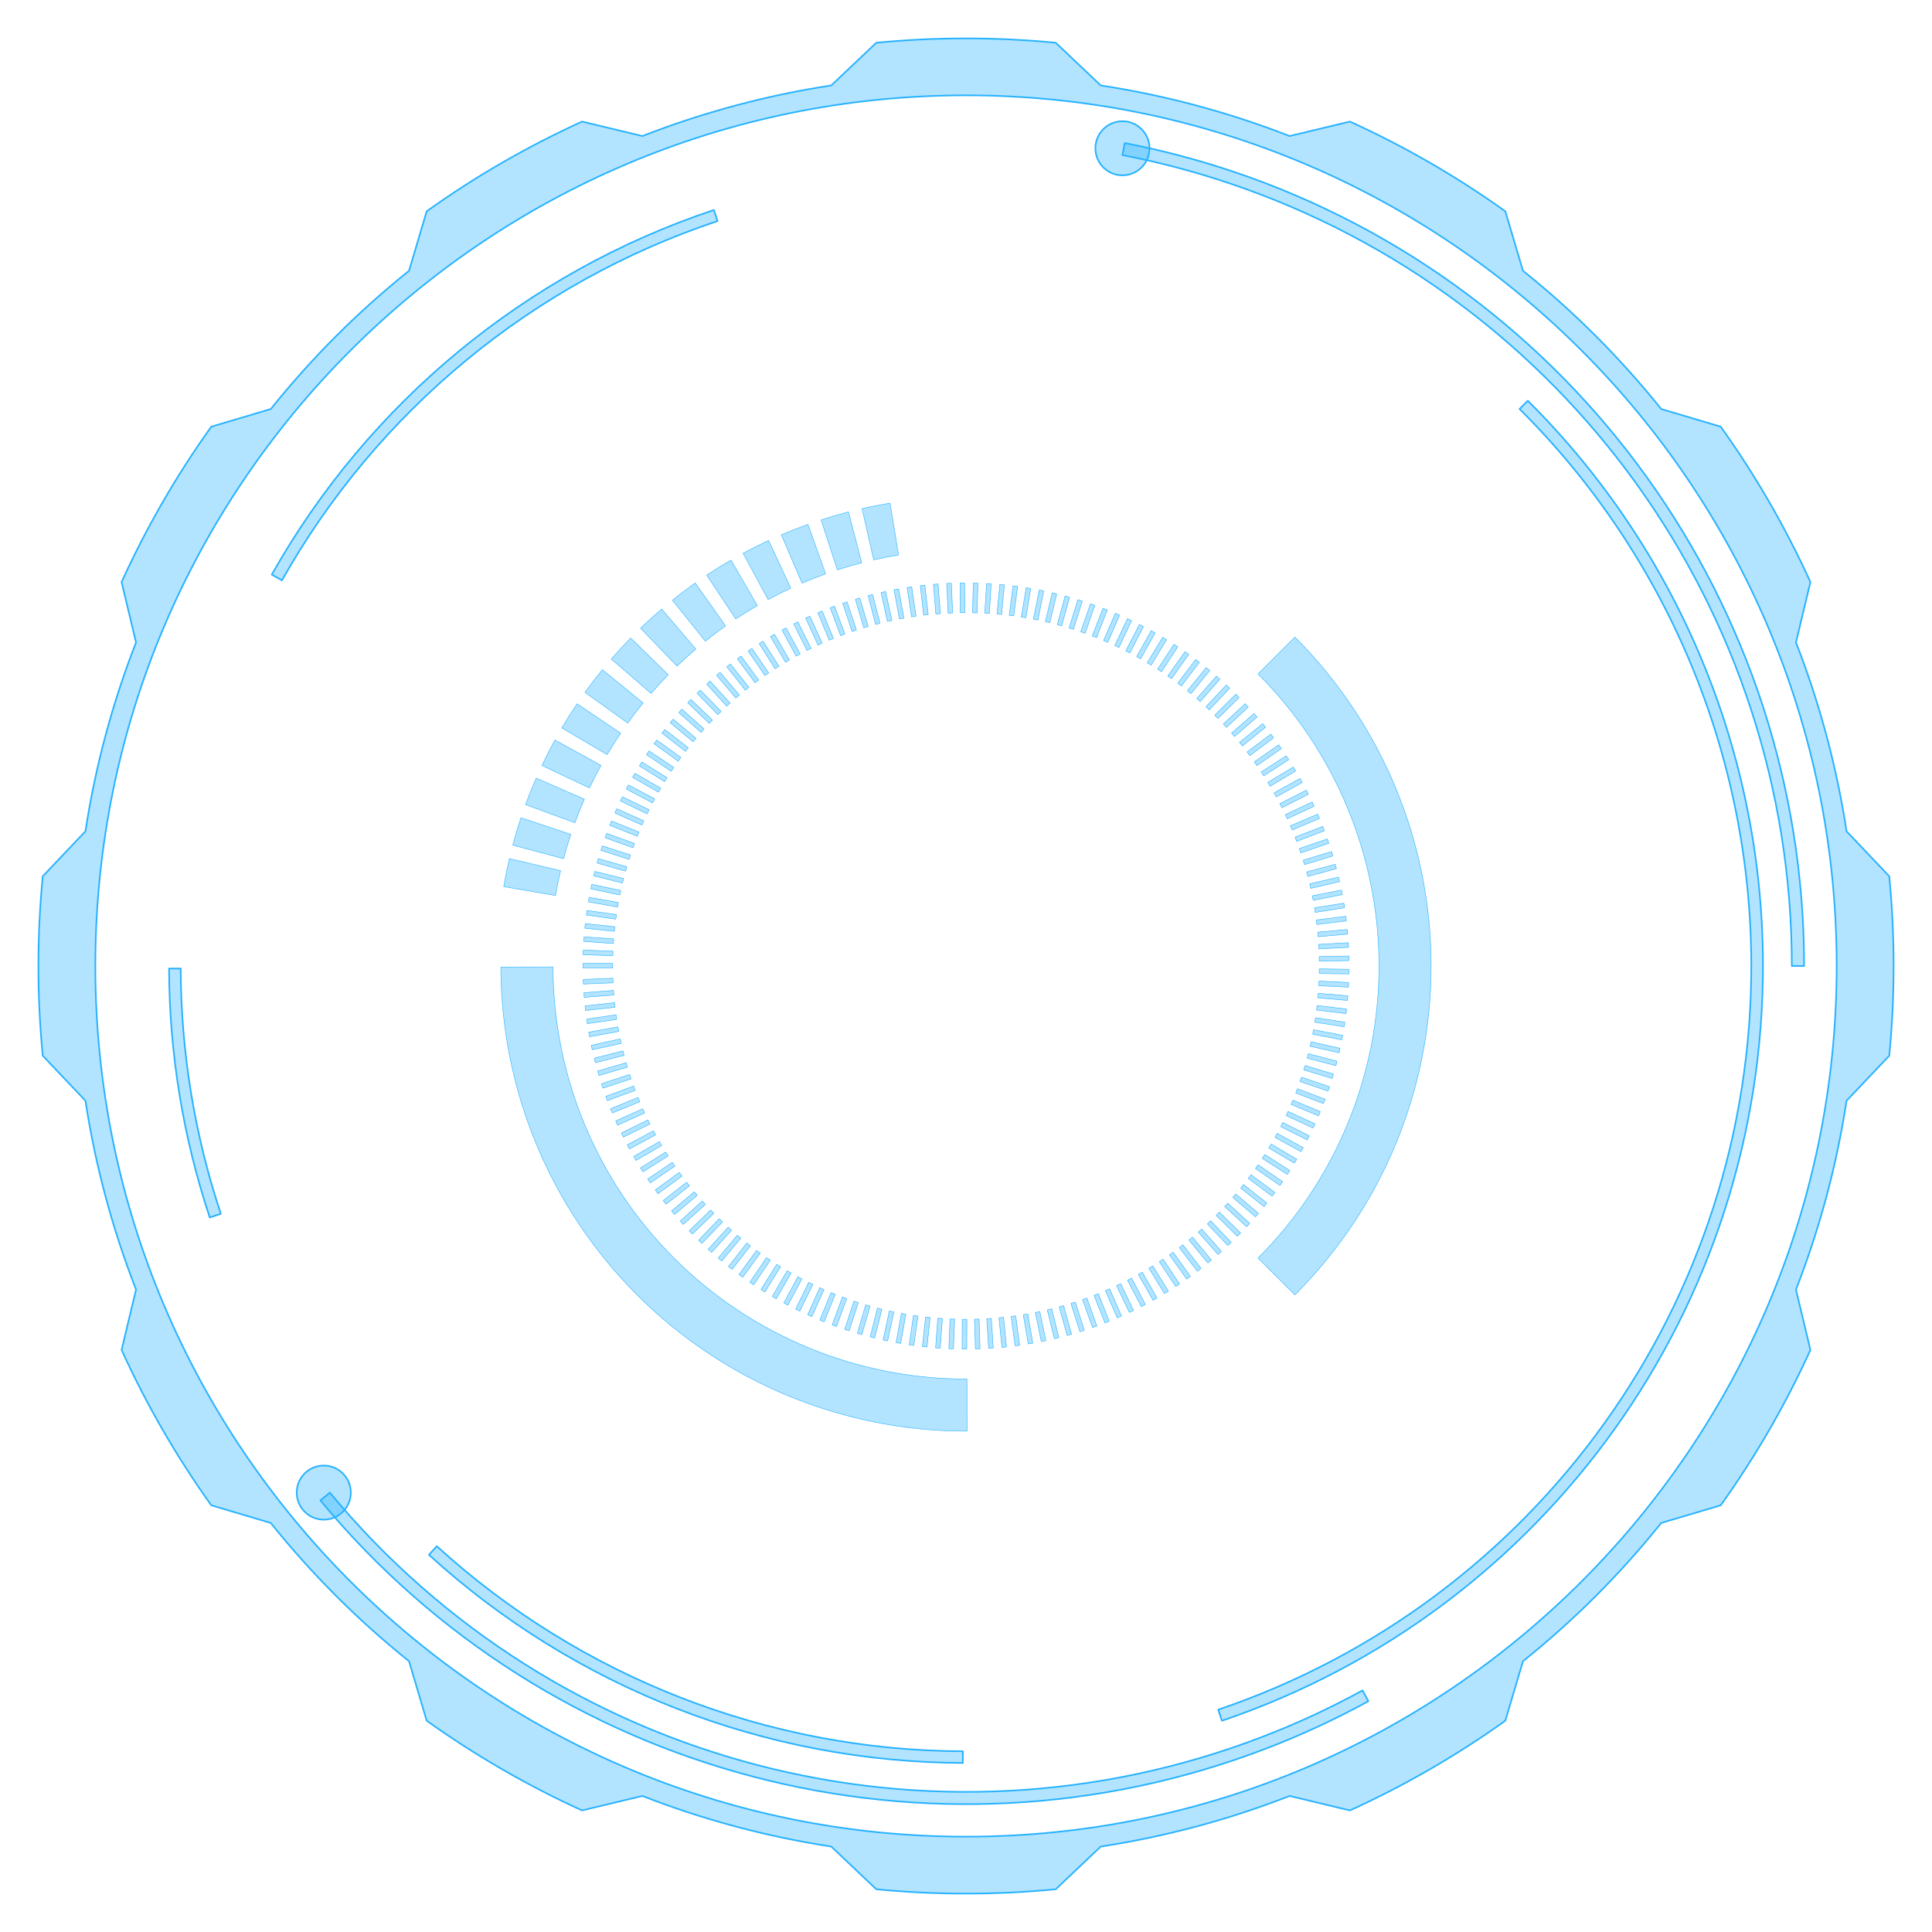
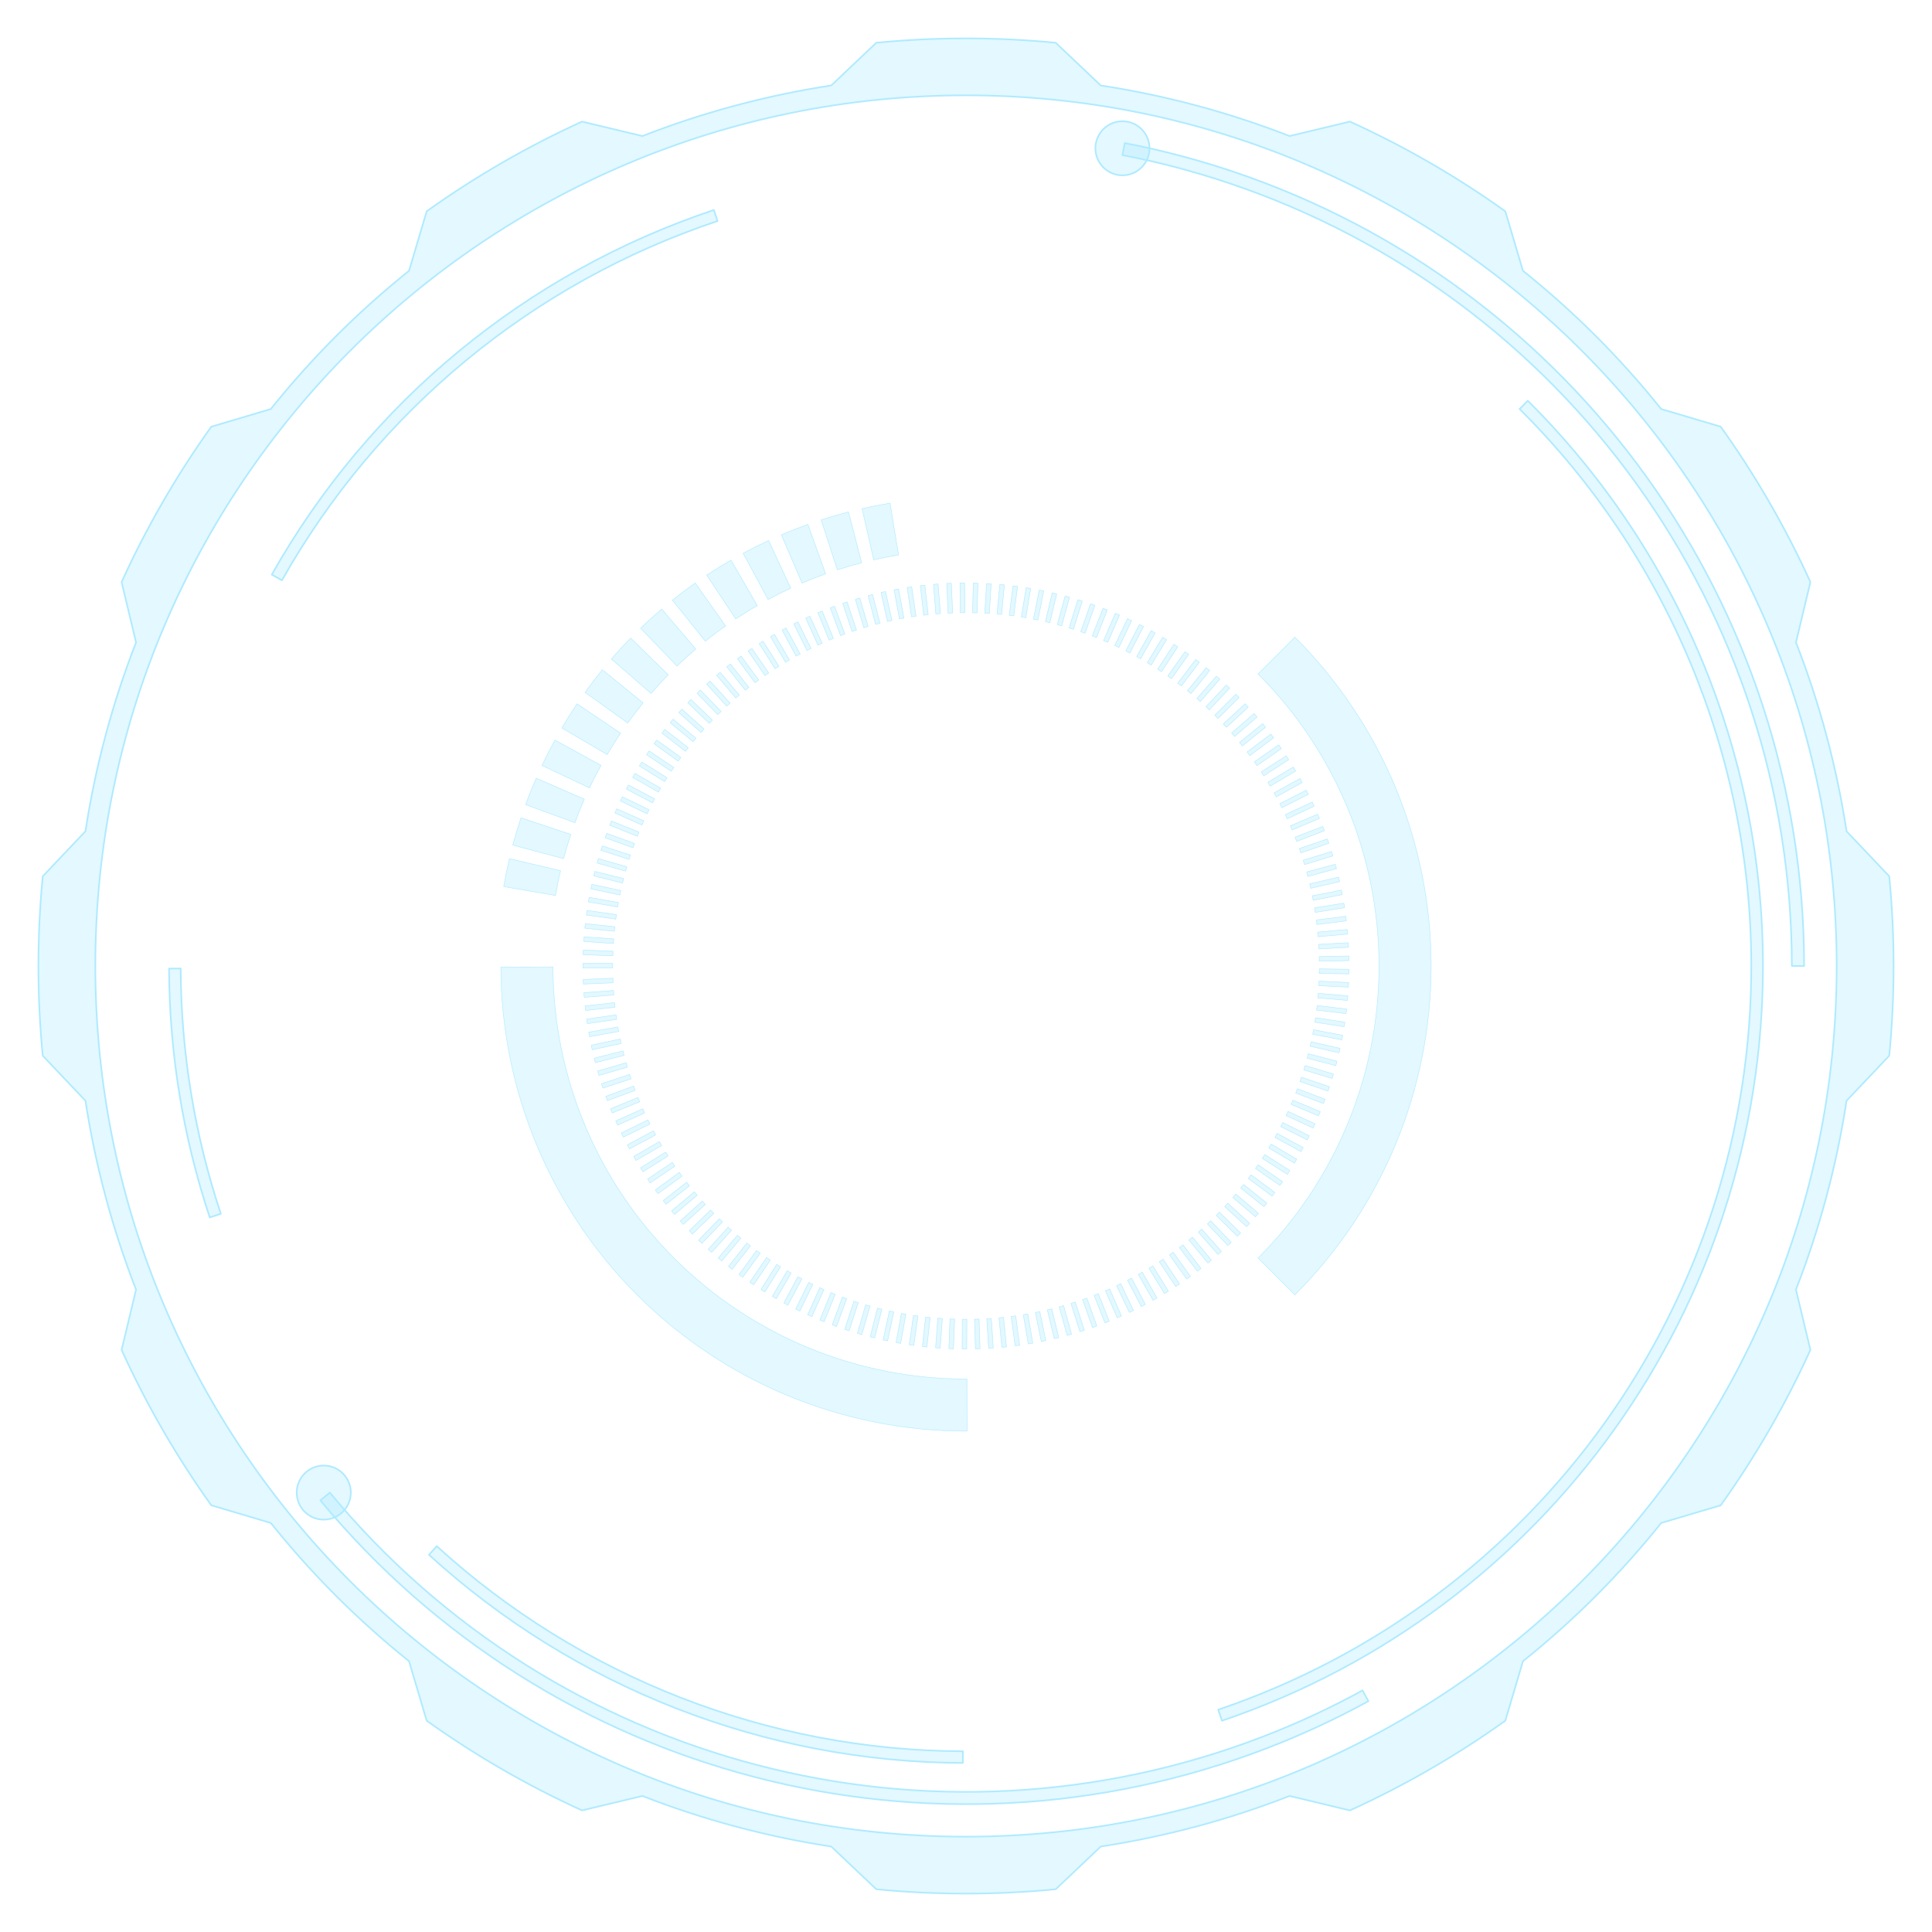
- <svg xmlns="http://www.w3.org/2000/svg" xmlns:xlink="http://www.w3.org/1999/xlink" width="100%" height="100%" viewBox="0 0 4000 4000" version="1.1" style="fill-rule:evenodd;clip-rule:evenodd;stroke-linecap:round;stroke-linejoin:round;stroke-miterlimit:1.5;fill:#27B2FF;fill-opacity:0.35;stroke:#27B2FF;stroke-opacity:1;">
+ <svg xmlns="http://www.w3.org/2000/svg" xmlns:xlink="http://www.w3.org/1999/xlink" width="100%" height="100%" viewBox="0 0 4000 4000" version="1.1" style="fill-rule:evenodd;clip-rule:evenodd;stroke-linecap:round;stroke-linejoin:round;stroke-miterlimit:1.5;fill:#AEEAFF;fill-opacity:0.35;stroke:#AEEAFF;stroke-opacity:1;">
  <use xlink:href="#_Image1" x="456.996" y="457.124" width="3085.98px" height="3086.04px" transform="matrix(0.999993,0,0,0.99969,0,0)" />
-   <path d="M2529.93,3562.59c671.354,-227.681 1122.24,-858.75 1120.06,-1567.66c-1.345,-437.606 -176.473,-856.753 -486.858,-1165.24l-17.011,17.115c305.845,303.971 478.412,716.989 479.738,1148.19c2.147,698.539 -442.145,1320.38 -1103.68,1544.73l7.75,22.853Z" style="stroke:#27B2FF;stroke-width:3.33px;stroke-opacity:1;" />
-   <path d="M1477.96,434.76c-388.13,129.45 -714.322,398.487 -915.263,754.893l21.021,11.851c198.002,-351.193 519.423,-616.296 901.877,-743.852l-7.635,-22.892Z" style="stroke:#27B2FF;stroke-width:3.33px;stroke-opacity:1;" />
-   <path d="M888.071,3219.06c302.289,275.724 696.238,429.302 1105.38,430.925l0.096,-24.131c-403.161,-1.6 -791.349,-152.931 -1089.22,-424.622l-16.262,17.828Z" style="stroke:#27B2FF;stroke-width:3.33px;stroke-opacity:1;" />
-   <path d="M350.009,2005.3c0.563,175.162 29.014,349.117 84.284,515.331l22.898,-7.615c-54.462,-163.783 -82.496,-335.193 -83.051,-507.793l-24.131,0.077Z" style="stroke:#27B2FF;stroke-width:3.33px;stroke-opacity:1;" />
-   <path d="M663.312,3106.45c475.376,574.298 1264.46,780.759 1960.19,512.875c71.968,-27.711 142.009,-60.189 209.657,-97.218l-12.185,-22.26c-66.658,36.487 -135.675,68.49 -206.591,95.795c-685.554,263.966 -1463.1,60.525 -1931.52,-505.374l-19.55,16.182Z" style="stroke:#27B2FF;stroke-width:3.33px;stroke-opacity:1;" />
-   <circle cx="2323.91" cy="307" r="56" style="stroke:#27B2FF;stroke-width:3.33px;stroke-opacity:1;" />
-   <circle cx="670.312" cy="3090.26" r="56" style="stroke:#27B2FF;stroke-width:3.33px;stroke-opacity:1;" />
-   <path d="M2185.74,88.503c-123.536,-12.004 -247.944,-12.004 -371.48,-0l-93.233,88.401c-133.775,20.471 -264.89,55.603 -390.977,104.762l-124.943,-29.941c-112.987,51.372 -220.728,113.576 -321.711,185.74l-36.541,123.174c-105.618,84.615 -201.601,180.598 -286.216,286.216l-123.174,36.541c-72.164,100.983 -134.368,208.724 -185.74,321.711l29.941,124.943c-49.159,126.087 -84.291,257.202 -104.762,390.977l-88.401,93.233c-12.004,123.536 -12.004,247.944 -0,371.48l88.401,93.233c20.471,133.775 55.603,264.89 104.762,390.977l-29.941,124.943c51.372,112.987 113.576,220.728 185.74,321.711l123.174,36.541c84.615,105.618 180.598,201.601 286.216,286.216l36.541,123.174c100.983,72.164 208.724,134.368 321.711,185.74l124.943,-29.941c126.087,49.159 257.202,84.291 390.977,104.762l93.233,88.401c123.536,12.004 247.944,12.004 371.48,0l93.233,-88.401c133.775,-20.471 264.89,-55.603 390.977,-104.762l124.943,29.941c112.987,-51.372 220.728,-113.576 321.711,-185.74l36.541,-123.174c105.618,-84.615 201.601,-180.598 286.216,-286.216l123.174,-36.541c72.164,-100.983 134.368,-208.724 185.74,-321.711l-29.941,-124.943c49.159,-126.087 84.291,-257.202 104.762,-390.977l88.401,-93.233c12.004,-123.536 12.004,-247.944 0,-371.48l-88.401,-93.233c-20.471,-133.775 -55.603,-264.89 -104.762,-390.977l29.941,-124.943c-51.372,-112.987 -113.576,-220.728 -185.74,-321.711l-123.174,-36.541c-84.615,-105.618 -180.598,-201.601 -286.216,-286.216l-36.541,-123.174c-100.983,-72.164 -208.724,-134.368 -321.711,-185.74l-124.943,29.941c-126.087,-49.159 -257.202,-84.291 -390.977,-104.762l-93.233,-88.401Zm-185.74,108.872c994.896,-0 1802.62,807.729 1802.62,1802.62c0,994.896 -807.729,1802.62 -1802.62,1802.62c-994.896,0 -1802.62,-807.729 -1802.62,-1802.62c-0,-994.896 807.729,-1802.62 1802.62,-1802.62Z" style="stroke:#27B2FF;stroke-width:3.33px;stroke-opacity:1;" />
-   <path d="M3735.21,1999.97c-0.013,-745.52 -476.234,-1407.71 -1183,-1644.97c-73.11,-24.543 -147.774,-44.184 -223.497,-58.793l-4.808,24.918c74.616,14.395 148.188,33.75 220.229,57.933c696.424,233.785 1165.68,886.291 1165.69,1620.91l25.378,-0Z" style="stroke:#27B2FF;stroke-width:3.33px;stroke-opacity:1;" />
+   <path d="M2529.93,3562.59c671.354,-227.681 1122.24,-858.75 1120.06,-1567.66c-1.345,-437.606 -176.473,-856.753 -486.858,-1165.24l-17.011,17.115c305.845,303.971 478.412,716.989 479.738,1148.19c2.147,698.539 -442.145,1320.38 -1103.68,1544.73l7.75,22.853Z" style="stroke:#AEEAFF;stroke-width:3.33px;stroke-opacity:1;" />
+   <path d="M1477.96,434.76c-388.13,129.45 -714.322,398.487 -915.263,754.893l21.021,11.851c198.002,-351.193 519.423,-616.296 901.877,-743.852l-7.635,-22.892Z" style="stroke:#AEEAFF;stroke-width:3.33px;stroke-opacity:1;" />
+   <path d="M888.071,3219.06c302.289,275.724 696.238,429.302 1105.38,430.925l0.096,-24.131c-403.161,-1.6 -791.349,-152.931 -1089.22,-424.622l-16.262,17.828Z" style="stroke:#AEEAFF;stroke-width:3.33px;stroke-opacity:1;" />
+   <path d="M350.009,2005.3c0.563,175.162 29.014,349.117 84.284,515.331l22.898,-7.615c-54.462,-163.783 -82.496,-335.193 -83.051,-507.793l-24.131,0.077Z" style="stroke:#AEEAFF;stroke-width:3.33px;stroke-opacity:1;" />
+   <path d="M663.312,3106.45c475.376,574.298 1264.46,780.759 1960.19,512.875c71.968,-27.711 142.009,-60.189 209.657,-97.218l-12.185,-22.26c-66.658,36.487 -135.675,68.49 -206.591,95.795c-685.554,263.966 -1463.1,60.525 -1931.52,-505.374l-19.55,16.182Z" style="stroke:#AEEAFF;stroke-width:3.33px;stroke-opacity:1;" />
+   <circle cx="2323.91" cy="307" r="56" style="stroke:#AEEAFF;stroke-width:3.33px;stroke-opacity:1;" />
+   <circle cx="670.312" cy="3090.26" r="56" style="stroke:#AEEAFF;stroke-width:3.33px;stroke-opacity:1;" />
+   <path d="M2185.74,88.503c-123.536,-12.004 -247.944,-12.004 -371.48,-0l-93.233,88.401c-133.775,20.471 -264.89,55.603 -390.977,104.762l-124.943,-29.941c-112.987,51.372 -220.728,113.576 -321.711,185.74l-36.541,123.174c-105.618,84.615 -201.601,180.598 -286.216,286.216l-123.174,36.541c-72.164,100.983 -134.368,208.724 -185.74,321.711l29.941,124.943c-49.159,126.087 -84.291,257.202 -104.762,390.977l-88.401,93.233c-12.004,123.536 -12.004,247.944 -0,371.48l88.401,93.233c20.471,133.775 55.603,264.89 104.762,390.977l-29.941,124.943c51.372,112.987 113.576,220.728 185.74,321.711l123.174,36.541c84.615,105.618 180.598,201.601 286.216,286.216l36.541,123.174c100.983,72.164 208.724,134.368 321.711,185.74l124.943,-29.941c126.087,49.159 257.202,84.291 390.977,104.762l93.233,88.401c123.536,12.004 247.944,12.004 371.48,0l93.233,-88.401c133.775,-20.471 264.89,-55.603 390.977,-104.762l124.943,29.941c112.987,-51.372 220.728,-113.576 321.711,-185.74l36.541,-123.174c105.618,-84.615 201.601,-180.598 286.216,-286.216l123.174,-36.541c72.164,-100.983 134.368,-208.724 185.74,-321.711l-29.941,-124.943c49.159,-126.087 84.291,-257.202 104.762,-390.977l88.401,-93.233c12.004,-123.536 12.004,-247.944 0,-371.48l-88.401,-93.233c-20.471,-133.775 -55.603,-264.89 -104.762,-390.977l29.941,-124.943c-51.372,-112.987 -113.576,-220.728 -185.74,-321.711l-123.174,-36.541c-84.615,-105.618 -180.598,-201.601 -286.216,-286.216l-36.541,-123.174c-100.983,-72.164 -208.724,-134.368 -321.711,-185.74l-124.943,29.941c-126.087,-49.159 -257.202,-84.291 -390.977,-104.762l-93.233,-88.401Zm-185.74,108.872c994.896,-0 1802.62,807.729 1802.62,1802.62c0,994.896 -807.729,1802.62 -1802.62,1802.62c-994.896,0 -1802.62,-807.729 -1802.62,-1802.62c-0,-994.896 807.729,-1802.62 1802.62,-1802.62Z" style="stroke:#AEEAFF;stroke-width:3.33px;stroke-opacity:1;" />
+   <path d="M3735.21,1999.97c-0.013,-745.52 -476.234,-1407.71 -1183,-1644.97c-73.11,-24.543 -147.774,-44.184 -223.497,-58.793l-4.808,24.918c74.616,14.395 148.188,33.75 220.229,57.933c696.424,233.785 1165.68,886.291 1165.69,1620.91l25.378,-0Z" style="stroke:#AEEAFF;stroke-width:3.33px;stroke-opacity:1;" />
  <path d="M2680.93,2680.94c180.597,-180.598 282.056,-425.541 282.056,-680.944c-0,-255.403 -101.459,-500.346 -282.056,-680.944l-76.299,76.299c160.362,160.362 250.453,377.859 250.453,604.645c-0,226.786 -90.091,444.283 -250.453,604.645l76.299,76.299Z" />
  <path d="M1036.98,2002.16c0.573,255.403 102.58,500.118 283.582,680.31c181.002,180.193 426.171,281.102 681.574,280.53l-0.242,-107.902c-226.785,0.508 -444.484,-89.095 -605.205,-249.097c-160.721,-160.002 -251.298,-377.297 -251.807,-604.082l-107.902,0.241Z" />
  <path d="M1054.64,1777.73c-4.508,19.172 -8.432,38.477 -11.765,57.887l107.242,18.419c2.96,-17.235 6.444,-34.377 10.447,-51.4l-105.924,-24.906Zm23.974,-84.579c-6.223,18.685 -11.876,37.556 -16.952,56.585l105.137,28.042c4.507,-16.897 9.527,-33.653 15.053,-50.245l-103.238,-34.382Zm31.525,-82.066c-7.887,18.047 -15.224,36.329 -21.999,54.821l102.17,37.435c6.016,-16.42 12.531,-32.654 19.534,-48.678l-99.705,-43.578Zm38.817,-78.877c-9.487,17.259 -18.446,34.802 -26.867,52.606l98.367,46.521c7.476,-15.809 15.432,-31.387 23.856,-46.712l-95.356,-52.415Zm45.792,-75.045c-11.009,16.331 -21.519,32.992 -31.515,49.962l93.757,55.226c8.875,-15.068 18.207,-29.863 27.983,-44.364l-90.225,-60.824Zm52.39,-70.596c-12.441,15.268 -24.414,30.911 -35.903,46.907l88.377,63.479c10.202,-14.204 20.834,-28.094 31.881,-41.651l-84.355,-68.735Zm58.56,-65.568c-13.771,14.08 -27.109,28.576 -39.998,43.467l82.275,71.211c11.444,-13.223 23.289,-26.095 35.516,-38.597l-77.793,-76.081Zm64.249,-60.005c-14.987,12.778 -29.582,26.008 -43.765,39.673l75.498,78.359c12.594,-12.134 25.554,-23.882 38.862,-35.227l-70.595,-82.805Zm69.413,-53.948c-16.081,11.37 -31.813,23.226 -47.174,35.552l68.103,84.866c13.639,-10.945 27.608,-21.473 41.888,-31.569l-62.817,-88.849Zm74.007,-47.45c-17.044,9.869 -33.783,20.254 -50.196,31.141l60.149,90.676c14.573,-9.667 29.437,-18.888 44.571,-27.651l-54.524,-94.166Zm77.995,-40.563c-17.867,8.287 -35.477,17.116 -52.806,26.474l51.702,95.745c15.387,-8.31 31.024,-16.149 46.889,-23.508l-45.785,-98.711Zm81.343,-33.343c-18.543,6.637 -36.879,13.837 -54.984,21.59l42.832,100.028c16.076,-6.884 32.358,-13.277 48.823,-19.171l-36.671,-102.447Zm84.025,-25.85c-19.067,4.933 -37.979,10.445 -56.711,16.528l33.611,103.492c16.633,-5.402 33.426,-10.296 50.356,-14.677l-27.256,-105.343Zm86.019,-18.146c-19.435,3.188 -38.768,6.968 -57.973,11.332l24.114,106.107c17.053,-3.875 34.22,-7.231 51.477,-10.063l-17.618,-107.376Z" />
  <path d="M1992.26,2731.46c2.577,0.027 5.158,0.04 7.742,0.04c0.606,0 1.211,-0.001 1.766,-0.002l-0.251,61.527l-9.508,-0.039l0.251,-61.526Zm34.866,-0.455l1.882,61.49l-9.504,0.291l-1.882,-61.495c3.165,-0.075 6.325,-0.17 9.504,-0.286Zm-60.219,-0.242c3.159,0.141 6.327,0.262 9.501,0.363l-2.383,61.475l-9.501,-0.368l2.383,-61.47Zm85.545,-1.118l4.012,61.368l-9.488,0.62l-4.012,-61.376c3.185,-0.185 6.365,-0.39 9.488,-0.612Zm-110.86,-0.448c3.156,0.25 6.318,0.48 9.483,0.689l-4.511,61.338l-9.483,-0.697l4.511,-61.33Zm136.125,-1.785l6.134,61.168l-9.46,0.949l-6.135,-61.178c3.16,-0.293 6.314,-0.606 9.461,-0.939Zm-161.371,-0.653c3.146,0.359 6.298,0.698 9.453,1.016l-6.632,61.122l-9.453,-1.026l6.632,-61.112Zm186.545,-2.452l8.247,60.892l-9.422,1.276l-8.248,-60.902c3.165,-0.404 6.323,-0.829 9.423,-1.266Zm-211.693,-0.859c3.13,0.468 6.265,0.915 9.413,1.343l-8.744,60.829l-9.411,-1.352l8.742,-60.82Zm236.745,-3.12l10.349,60.546l-9.372,1.602l-10.351,-60.554c3.127,-0.511 6.247,-1.041 9.374,-1.594Zm-261.763,-1.064c3.111,0.577 6.229,1.133 9.36,1.67l-10.843,60.466l-9.358,-1.678l10.841,-60.458Zm286.661,-3.784l12.438,60.13l-9.311,1.926l-12.439,-60.137c3.117,-0.622 6.226,-1.263 9.312,-1.919Zm-311.519,-1.269c3.094,0.685 6.195,1.351 9.296,1.996l-12.928,60.033l-9.295,-2.002l12.927,-60.027Zm336.234,-4.446l14.511,59.649l-9.238,2.248l-14.513,-59.654c3.099,-0.731 6.189,-1.482 9.24,-2.243Zm-360.901,-1.472c3.066,0.792 6.138,1.565 9.221,2.319l-14.998,59.535l-9.22,-2.323l14.997,-59.531Zm385.401,-5.104l16.569,59.104l-9.155,2.567l-16.569,-59.106c3.071,-0.838 6.134,-1.696 9.155,-2.565Zm-409.846,-1.673c3.036,0.899 6.08,1.779 9.134,2.64l-17.051,58.972l-9.134,-2.641l17.051,-58.971Zm434.102,-5.755l18.608,58.495l-9.061,2.882l-18.607,-58.493c3.037,-0.945 6.065,-1.909 9.06,-2.884Zm-458.295,-1.873c3.004,1.005 6.016,1.991 9.036,2.958l-19.085,58.346l-9.037,-2.956l19.086,-58.348Zm482.276,-6.398l20.627,57.822l-8.955,3.194l-20.626,-57.818c2.995,-1.048 5.982,-2.114 8.954,-3.198Zm-506.188,-2.07c2.965,1.108 5.938,2.198 8.927,3.272l-21.099,57.655l-8.928,-3.267l21.1,-57.66Zm529.865,-7.034l22.624,57.085l-8.839,3.504l-22.622,-57.08c2.947,-1.148 5.884,-2.315 8.837,-3.509Zm-553.466,-2.265c2.929,1.214 5.868,2.409 8.808,3.582l-23.091,56.903l-8.81,-3.575l23.093,-56.91Zm576.81,-7.66l24.598,56.286l-8.712,3.808l-24.595,-56.279c2.917,-1.254 5.823,-2.528 8.709,-3.815Zm-600.072,-2.456c2.879,1.313 5.769,2.607 8.678,3.887l-25.058,56.087l-8.681,-3.878l25.061,-56.096Zm623.056,-8.276l26.545,55.423l-8.575,4.107l-26.541,-55.413c2.877,-1.359 5.744,-2.736 8.571,-4.117Zm-645.95,-2.644c2.835,1.414 5.681,2.809 8.537,4.187l-26.998,55.208l-8.542,-4.177l27.003,-55.218Zm668.545,-8.881l28.465,54.495l-8.428,4.402l-28.459,-54.485c2.828,-1.458 5.645,-2.934 8.422,-4.412Zm-691.045,-2.828c2.786,1.512 5.582,3.006 8.386,4.481l-28.909,54.264l-8.391,-4.47l28.914,-54.275Zm713.225,-9.474l30.352,53.502l-8.27,4.691l-30.346,-53.491c2.771,-1.553 5.532,-3.123 8.264,-4.702Zm-735.303,-3.009c2.727,1.605 5.465,3.192 8.225,4.769l-30.789,53.257l-8.231,-4.759l30.795,-53.267Zm757.043,-10.055l32.204,52.444l-8.102,4.976l-32.198,-52.435c2.706,-1.642 5.401,-3.302 8.096,-4.985Zm-778.675,-3.186c2.674,1.701 5.359,3.385 8.055,5.052l-32.633,52.184l-8.061,-5.041l32.639,-52.195Zm799.948,-10.622l34.02,51.321l-7.925,5.254l-34.014,-51.312c2.653,-1.739 5.294,-3.493 7.919,-5.263Zm-821.107,-3.358c2.609,1.79 5.23,3.563 7.875,5.327l-34.44,51.047l-7.882,-5.318l34.447,-51.056Zm841.889,-11.176l35.795,50.133l-7.738,5.525l-35.789,-50.126c2.59,-1.827 5.168,-3.672 7.732,-5.532Zm-862.552,-3.527c2.548,1.881 5.11,3.746 7.687,5.596l-36.206,49.845l-7.693,-5.587l36.212,-49.854Zm882.82,-11.716l37.526,48.881l-7.542,5.79l-37.521,-48.875c2.519,-1.911 5.024,-3.838 7.537,-5.796Zm-902.963,-3.69c2.483,1.967 4.978,3.919 7.489,5.857l-37.927,48.58l-7.494,-5.851l37.932,-48.586Zm922.692,-12.242l39.21,47.566l-7.337,6.047l-39.205,-47.56c2.454,-2 4.895,-4.014 7.332,-6.053Zm-942.291,-3.849c2.412,2.05 4.837,4.086 7.283,6.112l-39.601,47.251l-7.287,-6.107l39.605,-47.256Zm961.46,-12.752l40.844,46.187l-7.123,6.299l-40.841,-46.185c2.38,-2.078 4.745,-4.172 7.12,-6.301Zm-980.493,-4.004c2.341,2.133 4.695,4.251 7.069,6.359l-41.226,45.861l-7.071,-6.356l41.228,-45.864Zm999.078,-13.248l42.425,44.749l-6.899,6.542l-42.424,-44.748c2.31,-2.163 4.606,-4.34 6.898,-6.543Zm-1017.52,-4.153c2.269,2.215 4.551,4.415 6.846,6.598l-42.796,44.411l-6.847,-6.598l42.797,-44.411Zm1035.5,-13.727l43.951,43.252l-6.669,6.777l-43.951,-43.252c2.243,-2.251 4.472,-4.515 6.669,-6.777Zm-1053.34,-4.298c2.185,2.285 4.384,4.556 6.615,6.83l-44.312,42.901l-6.613,-6.831l44.31,-42.9Zm1070.69,-14.19l45.42,41.697l-6.43,7.004l-45.422,-41.699c2.164,-2.326 4.313,-4.666 6.432,-7.002Zm-1087.9,-4.438c2.104,2.358 4.223,4.703 6.375,7.053l-45.768,41.336l-6.373,-7.056l45.766,-41.333Zm1104.61,-14.637l46.828,40.09l-6.184,7.222l-46.832,-40.093c2.074,-2.388 4.133,-4.79 6.188,-7.219Zm-1121.16,-4.573c2.026,2.436 4.069,4.858 6.129,7.269l-47.165,39.717l-6.125,-7.273l47.161,-39.713Zm1137.2,-15.067l48.175,38.431l-5.929,7.433l-48.181,-38.436c1.994,-2.463 3.973,-4.94 5.935,-7.428Zm-1153.08,-4.702c1.941,2.504 3.898,4.994 5.874,7.476l-48.499,38.048l-5.869,-7.481l48.494,-38.043Zm1168.44,-15.479l49.46,36.724l-5.668,7.633l-49.468,-36.729c1.912,-2.534 3.807,-5.082 5.676,-7.628Zm-1183.63,-4.826c1.86,2.579 3.737,5.144 5.613,7.674l-49.771,36.33l-5.606,-7.679l49.764,-36.325Zm1198.28,-15.874l50.68,34.971l-5.4,7.826l-50.689,-34.977c1.816,-2.589 3.615,-5.19 5.409,-7.82Zm-1212.77,-4.944c1.759,2.625 3.535,5.238 5.345,7.864l-50.979,34.567l-5.336,-7.869l50.97,-34.562Zm1226.69,-16.25l51.836,33.177l-5.125,8.008l-51.847,-33.184c1.731,-2.659 3.446,-5.33 5.136,-8.001Zm-1240.45,-5.057c1.678,2.702 3.374,5.391 5.069,8.044l-52.121,32.764l-5.06,-8.05l52.112,-32.758Zm1253.63,-16.608l52.928,31.344l-4.845,8.181l-52.939,-31.35c1.633,-2.708 3.248,-5.428 4.856,-8.175Zm-1266.64,-5.163c1.578,2.748 3.173,5.484 4.788,8.214l-53.199,30.922l-4.778,-8.221l53.189,-30.915Zm1279.07,-16.947l53.956,29.475l-4.559,8.344l-53.965,-29.481c1.538,-2.764 3.058,-5.539 4.568,-8.338Zm-1291.32,-5.264c1.485,2.807 2.988,5.604 4.5,8.376l-54.211,29.044l-4.49,-8.381l54.201,-29.039Zm1302.97,-17.266l54.918,27.574l-4.266,8.497l-54.928,-27.579c1.445,-2.823 2.872,-5.657 4.276,-8.492Zm-1314.44,-5.357c1.386,2.857 2.79,5.705 4.206,8.527l-55.159,27.133l-4.197,-8.531l55.15,-27.129Zm1325.3,-17.565l55.817,25.642l-3.97,8.64l-55.825,-25.646c1.345,-2.87 2.671,-5.75 3.978,-8.636Zm-1335.97,-5.445c1.284,2.9 2.586,5.789 3.907,8.668l-56.042,25.194l-3.899,-8.672l56.034,-25.19Zm1346.03,-17.842l56.652,23.683l-3.668,8.772l-56.658,-23.686c1.243,-2.912 2.467,-5.834 3.674,-8.769Zm-1355.89,-5.527c1.178,2.933 2.375,5.856 3.602,8.799l-56.86,23.228l-3.596,-8.802l56.854,-23.225Zm1365.13,-18.098l57.423,21.699l-3.361,8.894l-57.428,-21.701c1.141,-2.956 2.263,-5.922 3.366,-8.892Zm-1374.18,-5.601c1.079,2.984 2.178,5.959 3.293,8.919l-57.616,21.237l-3.288,-8.921l57.611,-21.235Zm1382.59,-18.332l58.132,19.692l-3.051,9.005l-58.135,-19.693c1.036,-2.991 2.054,-5.991 3.054,-9.004Zm-1390.8,-5.67c0.977,3.028 1.974,6.048 2.979,9.029l-58.307,19.224l-2.977,-9.03l58.305,-19.223Zm1398.36,-18.543l58.777,17.664l-2.736,9.106l-58.778,-17.665c0.932,-3.027 1.844,-6.064 2.737,-9.105Zm-1405.73,-5.731c0.872,3.065 1.763,6.122 2.661,9.128l-58.936,17.19l-2.662,-9.128l58.937,-17.19Zm1412.44,-18.732l59.36,15.618l-2.42,9.195l-59.357,-15.617c0.824,-3.055 1.629,-6.117 2.417,-9.196Zm-1418.96,-5.784c0.765,3.094 1.549,6.18 2.341,9.215l-59.501,15.138l-2.344,-9.215l59.504,-15.138Zm1424.81,-18.898l59.878,13.553l-2.099,9.273l-59.872,-13.552c0.717,-3.082 1.414,-6.172 2.093,-9.274Zm-1430.46,-5.831c0.654,3.114 1.329,6.222 2.017,9.291l-60.001,13.069l-2.024,-9.291l60.008,-13.069Zm1435.46,-19.041l60.33,11.473l-1.776,9.341l-60.323,-11.472c0.61,-3.108 1.2,-6.223 1.769,-9.342Zm-1440.24,-5.87c0.545,3.128 1.109,6.249 1.693,9.356l-60.436,10.984l-1.701,-9.355l60.444,-10.985Zm1444.36,-19.159l60.715,9.378l-1.451,9.397l-60.706,-9.377c0.501,-3.127 0.982,-6.26 1.442,-9.398Zm-1448.28,-5.902c0.433,3.132 0.887,6.258 1.365,9.409l-60.803,8.885l-1.375,-9.407l60.813,-8.887Zm1451.53,-19.254l61.029,7.27l-1.124,9.441l-61.02,-7.269c0.391,-3.141 0.763,-6.287 1.115,-9.442Zm-1454.57,-5.928c0.327,3.166 0.675,6.326 1.039,9.452l-61.101,6.774l-1.048,-9.45l61.11,-6.776Zm1456.94,-19.326l61.269,5.153l-0.796,9.475l-61.261,-5.152c0.282,-3.155 0.545,-6.314 0.788,-9.476Zm-1459.11,-5.944c0.216,3.155 0.452,6.304 0.711,9.481l-61.324,4.655l-0.719,-9.481l61.332,-4.655Zm1460.62,-19.375l61.432,3.027l-0.468,9.496l-61.425,-3.026c0.174,-3.158 0.328,-6.324 0.461,-9.497Zm-1461.91,-5.955c0.109,3.176 0.237,6.346 0.385,9.5l-61.47,2.527l-0.39,-9.5l61.475,-2.527Zm1462.55,-19.4l61.51,0.896l-0.139,9.506l-61.507,-0.895c0.065,-3.181 0.111,-6.346 0.136,-9.507Zm-1462.96,-11.267c-0.014,1.821 -0.02,3.596 -0.02,5.372c-0,1.373 0.004,2.744 0.012,4.136l-61.535,-0.052l0.008,-9.508l61.535,0.052Zm1462.73,-14.095l61.5,-1.237l0.192,9.506l-61.504,1.237c-0.042,-3.193 -0.105,-6.381 -0.188,-9.506Zm-1462.11,-11.259c-0.131,3.161 -0.242,6.329 -0.332,9.502l-61.491,-2.185l0.338,-9.502l61.485,2.185Zm1461.01,-14.08l61.404,-3.368l0.521,9.494l-61.411,3.368c-0.151,-3.176 -0.323,-6.347 -0.514,-9.494Zm-1459.53,-11.24c-0.239,3.157 -0.459,6.319 -0.658,9.485l-61.361,-4.314l0.667,-9.484l61.352,4.313Zm1457.56,-14.047l61.226,-5.493l0.85,9.47l-61.236,5.493c-0.26,-3.153 -0.539,-6.301 -0.84,-9.47Zm-1455.2,-11.207c-0.349,3.147 -0.678,6.3 -0.986,9.457l-61.15,-6.436l0.995,-9.456l61.141,6.435Zm1452.36,-13.998l60.973,-7.609l1.178,9.435l-60.984,7.61c-0.37,-3.161 -0.76,-6.316 -1.167,-9.436Zm-1449.13,-11.16c-0.457,3.132 -0.895,6.271 -1.312,9.417l-60.865,-8.548l1.322,-9.416l60.855,8.547Zm1445.42,-13.932l60.648,-9.714l1.504,9.388l-60.658,9.715c-0.476,-3.125 -0.973,-6.244 -1.494,-9.389Zm-1441.31,-11.099c-0.567,3.117 -1.114,6.241 -1.64,9.366l-60.507,-10.65l1.648,-9.364l60.499,10.648Zm1436.73,-13.85l60.255,-11.806l1.828,9.331l-60.262,11.807c-0.587,-3.117 -1.194,-6.227 -1.821,-9.332Zm-1431.76,-11.024c-0.675,3.094 -1.33,6.196 -1.966,9.303l-60.08,-12.736l1.971,-9.302l60.075,12.735Zm1426.3,-13.749l59.794,-13.885l2.15,9.262l-59.798,13.885c-0.697,-3.101 -1.414,-6.195 -2.146,-9.262Zm-1420.46,-10.937c-0.782,3.068 -1.545,6.143 -2.289,9.228l-59.588,-14.807l2.293,-9.227l59.584,14.806Zm1414.15,-13.632l59.267,-15.946l2.471,9.181l-59.27,15.947c-0.806,-3.077 -1.631,-6.146 -2.468,-9.182Zm-1407.45,-10.835c-0.889,3.039 -1.759,6.086 -2.61,9.143l-59.031,-16.862l2.612,-9.142l59.029,16.861Zm1400.28,-13.498l58.678,-17.991l2.787,9.09l-58.677,17.991c-0.912,-3.045 -1.844,-6.083 -2.788,-9.09Zm-1392.73,-10.72c-0.995,3.007 -1.972,6.023 -2.929,9.046l-58.409,-18.898l2.926,-9.046l58.412,18.898Zm1384.71,-13.347l58.024,-20.016l3.101,8.988l-58.022,20.015c-1.016,-3.006 -2.051,-6.003 -3.103,-8.987Zm-1376.32,-10.592c-1.1,2.971 -2.182,5.951 -3.243,8.938l-57.725,-20.914l3.238,-8.939l57.73,20.915Zm1367.47,-13.18l57.308,-22.021l3.41,8.876l-57.303,22.018c-1.117,-2.96 -2.253,-5.91 -3.415,-8.873Zm-1358.25,-10.451c-1.204,2.932 -2.39,5.875 -3.553,8.819l-56.978,-22.907l3.547,-8.822l56.984,22.91Zm1348.57,-12.997l56.528,-24.002l3.716,8.752l-56.52,23.998c-1.226,-2.932 -2.47,-5.854 -3.724,-8.748Zm-1338.53,-10.298c-1.305,2.889 -2.593,5.789 -3.858,8.69l-56.168,-24.877l3.85,-8.693l56.176,24.88Zm1328.04,-12.798l55.685,-25.957l4.017,8.618l-55.676,25.953c-1.319,-2.87 -2.656,-5.73 -4.026,-8.614Zm-1317.19,-10.132c-1.405,2.84 -2.791,5.69 -4.159,8.55l-55.294,-26.819l4.149,-8.555l55.304,26.824Zm1305.91,-12.583l54.777,-27.885l4.313,8.473l-54.767,27.88c-1.419,-2.825 -2.856,-5.64 -4.323,-8.468Zm-1294.27,-9.954c-1.504,2.792 -2.991,5.596 -4.454,8.4l-54.356,-28.733l4.444,-8.406l54.366,28.739Zm1282.2,-12.355l53.804,-29.782l4.604,8.319l-53.794,29.776c-1.515,-2.772 -3.048,-5.533 -4.614,-8.313Zm-1269.79,-9.764c-1.599,2.737 -3.18,5.485 -4.742,8.24l-53.354,-30.615l4.732,-8.247l53.364,30.622Zm1256.95,-12.111l52.766,-31.646l4.89,8.154l-52.756,31.64c-1.618,-2.732 -3.254,-5.451 -4.9,-8.148Zm-1243.78,-9.564c-1.689,2.675 -3.362,5.361 -5.025,8.072l-52.287,-32.464l5.015,-8.078l52.297,32.47Zm1230.2,-11.853l51.663,-33.473l5.17,7.98l-51.654,33.466c-1.703,-2.66 -3.423,-5.308 -5.179,-7.973Zm-1216.29,-9.352c-1.787,2.625 -3.558,5.261 -5.301,7.893l-51.156,-34.274l5.293,-7.898l51.164,34.279Zm1201.97,-11.581l50.496,-35.26l5.443,7.795l-50.487,35.254c-1.795,-2.6 -3.606,-5.189 -5.452,-7.789Zm-1187.33,-9.129c-1.871,2.553 -3.727,5.12 -5.57,7.705l-49.96,-36.043l5.563,-7.711l49.967,36.049Zm1172.3,-11.297l49.264,-37.004l5.71,7.602l-49.256,36.999c-1.893,-2.55 -3.802,-5.087 -5.718,-7.597Zm-1156.96,-8.895c-1.96,2.489 -3.904,4.991 -5.833,7.508l-48.7,-37.769l5.827,-7.513l48.706,37.774Zm1141.23,-10.999l47.968,-38.703l5.97,7.399l-47.961,38.699c-1.971,-2.471 -3.958,-4.93 -5.977,-7.395Zm-1125.21,-8.652c-2.045,2.421 -4.074,4.855 -6.089,7.302l-47.377,-39.447l6.084,-7.306l47.382,39.451Zm1108.81,-10.688l46.608,-40.353l6.224,7.188l-46.605,40.349c-2.066,-2.415 -4.148,-4.817 -6.227,-7.184Zm-1092.11,-8.399c-2.127,2.35 -4.24,4.713 -6.336,7.089l-45.992,-41.076l6.334,-7.091l45.994,41.078Zm1075.05,-10.365l45.188,-41.951l6.469,6.968l-45.186,41.949c-2.141,-2.334 -4.296,-4.654 -6.471,-6.966Zm-1057.71,-8.136c-2.211,2.279 -4.407,4.572 -6.577,6.867l-44.546,-42.651l6.576,-6.868l44.547,42.652Zm1040.02,-10.03l43.709,-43.494l6.706,6.74l-43.708,43.494c-2.218,-2.257 -4.45,-4.5 -6.707,-6.74Zm-1022.05,-7.863c-2.283,2.197 -4.552,4.409 -6.808,6.636l-43.042,-44.171l6.809,-6.635l43.041,44.17Zm1003.75,-9.683l42.172,-44.98l6.936,6.503l-42.174,44.982c-2.295,-2.182 -4.605,-4.349 -6.934,-6.505Zm-985.172,-7.581c-2.357,2.116 -4.7,4.248 -7.033,6.398l-41.482,-45.633l7.036,-6.396l41.479,45.631Zm966.272,-9.325l40.58,-46.407l7.157,6.258l-40.583,46.411c-2.376,-2.107 -4.766,-4.198 -7.154,-6.262Zm-947.116,-7.29c-2.435,2.04 -4.858,4.095 -7.249,6.152l-39.867,-47.035l7.252,-6.148l39.864,47.031Zm927.644,-8.955l38.937,-47.774l7.37,6.007l-38.941,47.779c-2.443,-2.02 -4.899,-4.025 -7.366,-6.012Zm-907.926,-6.991c-2.505,1.955 -4.997,3.927 -7.457,5.899l-38.202,-48.376l7.461,-5.892l38.198,48.369Zm887.906,-8.575l37.244,-49.077l7.574,5.748l-37.249,49.084c-2.507,-1.931 -5.026,-3.847 -7.569,-5.755Zm-867.65,-6.682c-2.563,1.861 -5.113,3.739 -7.656,5.638l-36.489,-49.652l7.661,-5.631l36.484,49.645Zm847.104,-8.183l35.505,-50.318l7.769,5.482l-35.511,50.326c-2.578,-1.849 -5.168,-3.681 -7.763,-5.49Zm-826.333,-6.367c-2.63,1.775 -5.247,3.566 -7.846,5.371l-34.731,-50.865l7.852,-5.362l34.725,50.856Zm805.285,-7.781l33.724,-51.494l7.954,5.209l-33.73,51.503c-2.642,-1.76 -5.297,-3.503 -7.948,-5.218Zm-784.023,-6.042c-2.686,1.682 -5.362,3.381 -8.027,5.096l-32.93,-52.013l8.033,-5.086l32.924,52.003Zm762.498,-7.37l31.902,-52.605l8.13,4.93l-31.909,52.615c-2.698,-1.665 -5.407,-3.312 -8.123,-4.94Zm-740.768,-5.709c-2.734,1.581 -5.456,3.18 -8.199,4.815l-31.092,-53.097l8.205,-4.804l31.086,53.086Zm718.789,-6.949l30.044,-53.653l8.296,4.646l-30.05,53.663c-2.752,-1.57 -5.516,-3.122 -8.29,-4.656Zm-696.618,-5.37c-2.794,1.49 -5.576,2.996 -8.361,4.528l-29.217,-54.115l8.366,-4.517l29.212,54.104Zm674.213,-6.518l28.152,-54.635l8.452,4.355l-28.157,54.645c-2.801,-1.47 -5.612,-2.923 -8.447,-4.365Zm-651.627,-5.023c-2.845,1.392 -5.679,2.801 -8.513,4.234l-27.31,-55.067l8.517,-4.225l27.306,55.058Zm628.821,-6.08l26.229,-55.553l8.598,4.059l-26.234,55.563c-2.855,-1.375 -5.721,-2.732 -8.593,-4.069Zm-605.846,-4.669c-2.887,1.29 -5.764,2.598 -8.655,3.935l-25.374,-55.956l8.66,-3.926l25.369,55.947Zm582.666,-5.632l24.279,-56.408l8.733,3.759l-24.282,56.415c-2.903,-1.275 -5.815,-2.531 -8.73,-3.766Zm-559.329,-4.309c-2.947,1.195 -5.885,2.409 -8.788,3.63l-23.409,-56.78l8.79,-3.624l23.407,56.774Zm535.803,-5.178l22.302,-57.199l8.859,3.454l-22.305,57.204c-2.944,-1.172 -5.897,-2.325 -8.856,-3.459Zm-512.133,-3.944c-2.972,1.086 -5.935,2.191 -8.909,3.322l-21.421,-57.541l8.911,-3.317l21.419,57.536Zm488.29,-4.716l20.302,-57.927l8.973,3.144l-20.304,57.931c-2.979,-1.068 -5.968,-2.116 -8.971,-3.148Zm-464.316,-3.573c-3.016,0.984 -6.024,1.988 -9.019,3.008l-19.41,-58.238l9.021,-3.006l19.408,58.236Zm440.184,-4.248l18.281,-58.593l9.076,2.832l-18.281,58.593c-3.015,-0.963 -6.04,-1.907 -9.076,-2.832Zm-415.934,-3.198c-3.053,0.879 -6.098,1.777 -9.119,2.691l-17.378,-58.872l9.119,-2.692l17.378,58.873Zm391.543,-3.775l16.24,-59.194l9.169,2.515l-16.239,59.192c-3.049,-0.857 -6.106,-1.695 -9.17,-2.513Zm-367.047,-2.819c-3.083,0.772 -6.157,1.564 -9.208,2.371l-15.327,-59.442l9.207,-2.374l15.328,59.445Zm342.428,-3.297l14.18,-59.732l9.251,2.196l-14.179,59.728c-3.074,-0.75 -6.155,-1.479 -9.252,-2.192Zm-317.718,-2.436c-3.104,0.663 -6.2,1.346 -9.285,2.048l-13.259,-59.949l9.283,-2.053l13.261,59.954Zm292.901,-2.816l12.104,-60.205l9.322,1.874l-12.103,60.198c-3.102,-0.642 -6.21,-1.264 -9.323,-1.867Zm-268.006,-2.051c-3.117,0.553 -6.228,1.126 -9.35,1.722l-11.177,-60.389l9.349,-1.731l11.178,60.398Zm243.021,-2.332l10.014,-60.611l9.381,1.549l-10.012,60.603c-3.12,-0.534 -6.246,-1.047 -9.383,-1.541Zm-217.972,-1.665c-3.157,0.447 -6.309,0.915 -9.404,1.396l-9.08,-60.763l9.403,-1.405l9.081,60.772Zm192.851,-1.847l7.91,-60.947l9.429,1.223l-7.909,60.938c-3.136,-0.424 -6.278,-0.828 -9.43,-1.214Zm-167.679,-1.278c-3.156,0.337 -6.306,0.693 -9.447,1.069l-6.971,-61.066l9.447,-1.078l6.971,61.075Zm142.452,-1.36l5.795,-61.211l9.465,0.896l-5.793,61.202c-3.149,-0.316 -6.303,-0.611 -9.467,-0.887Zm-117.188,-0.89c-3.183,0.228 -6.362,0.476 -9.479,0.741l-4.851,-61.296l9.478,-0.75l4.852,61.305Zm91.886,-0.875l3.67,-61.398l9.491,0.567l-3.67,61.39c-3.158,-0.206 -6.322,-0.393 -9.491,-0.559Zm-66.56,-0.504c-3.166,0.117 -6.328,0.255 -9.499,0.415l-2.724,-61.45l9.498,-0.421l2.725,61.456Zm41.213,-0.391l1.54,-61.503l9.505,0.238l-1.54,61.498c-3.165,-0.098 -6.333,-0.176 -9.505,-0.233Zm-15.855,-0.12c-3.181,0.009 -6.358,0.04 -9.508,0.09l-0.593,-61.52l9.508,-0.091l0.593,61.521Z" />
  <defs />
</svg>
